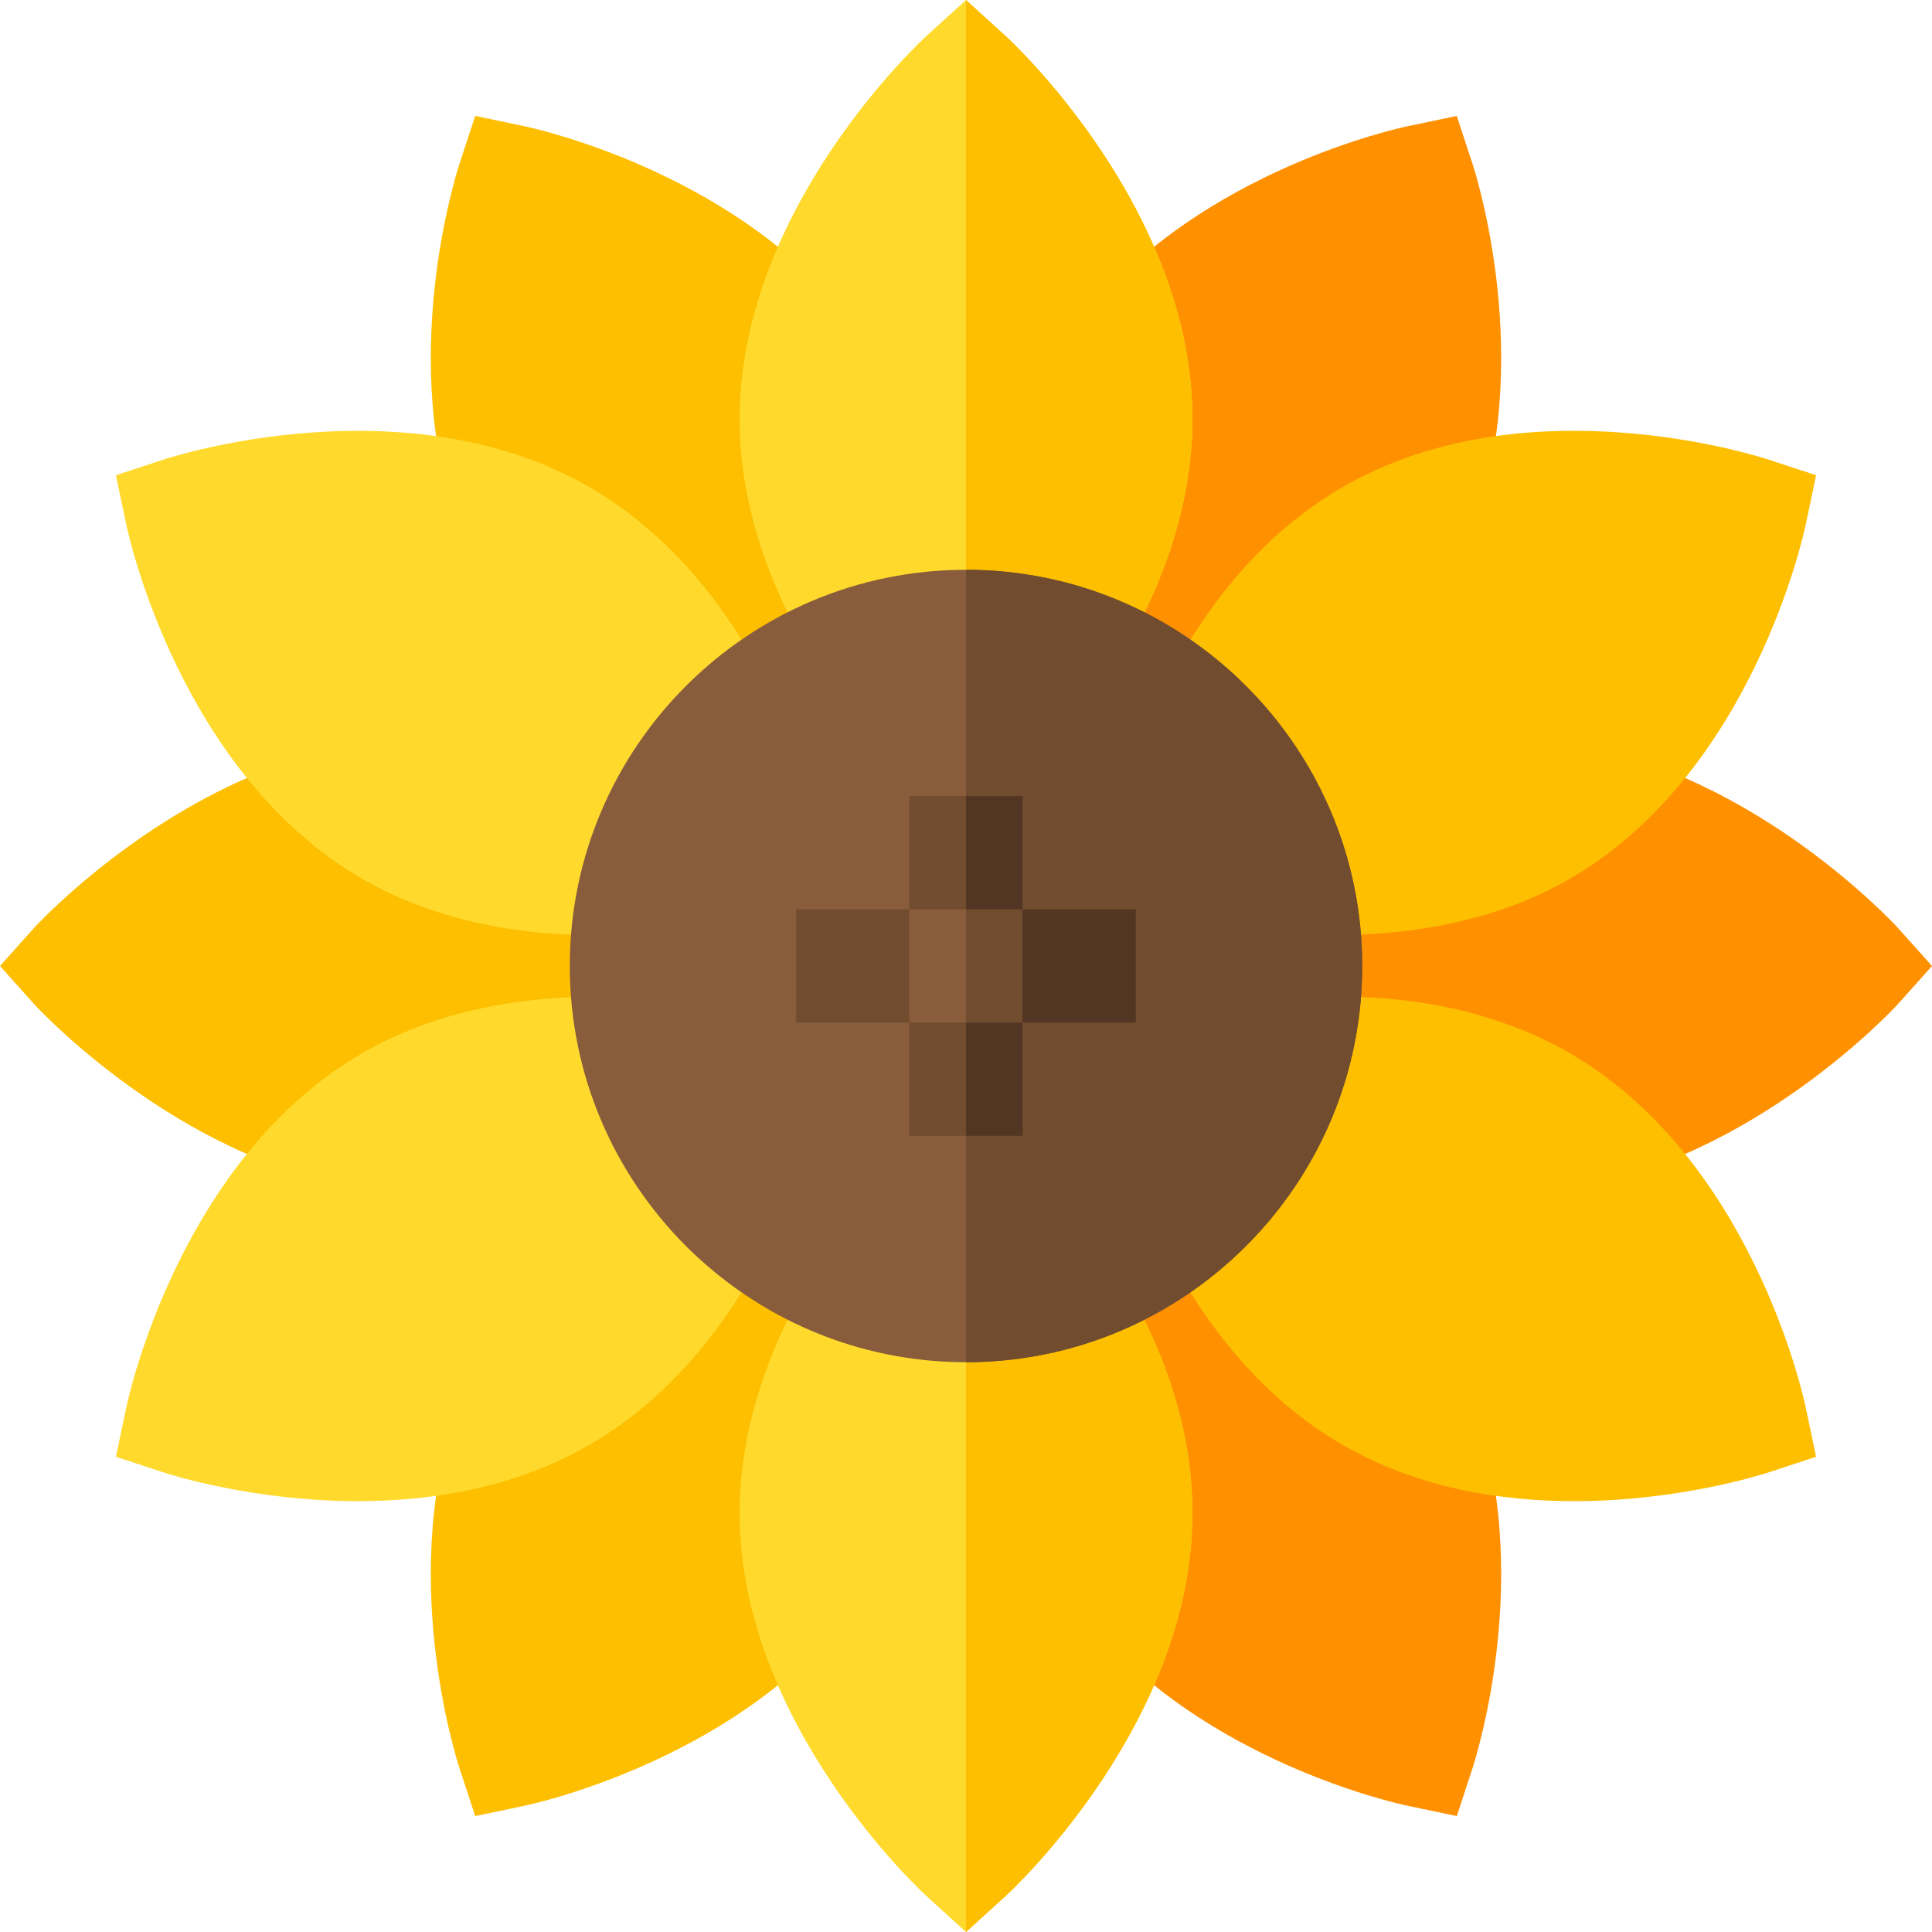
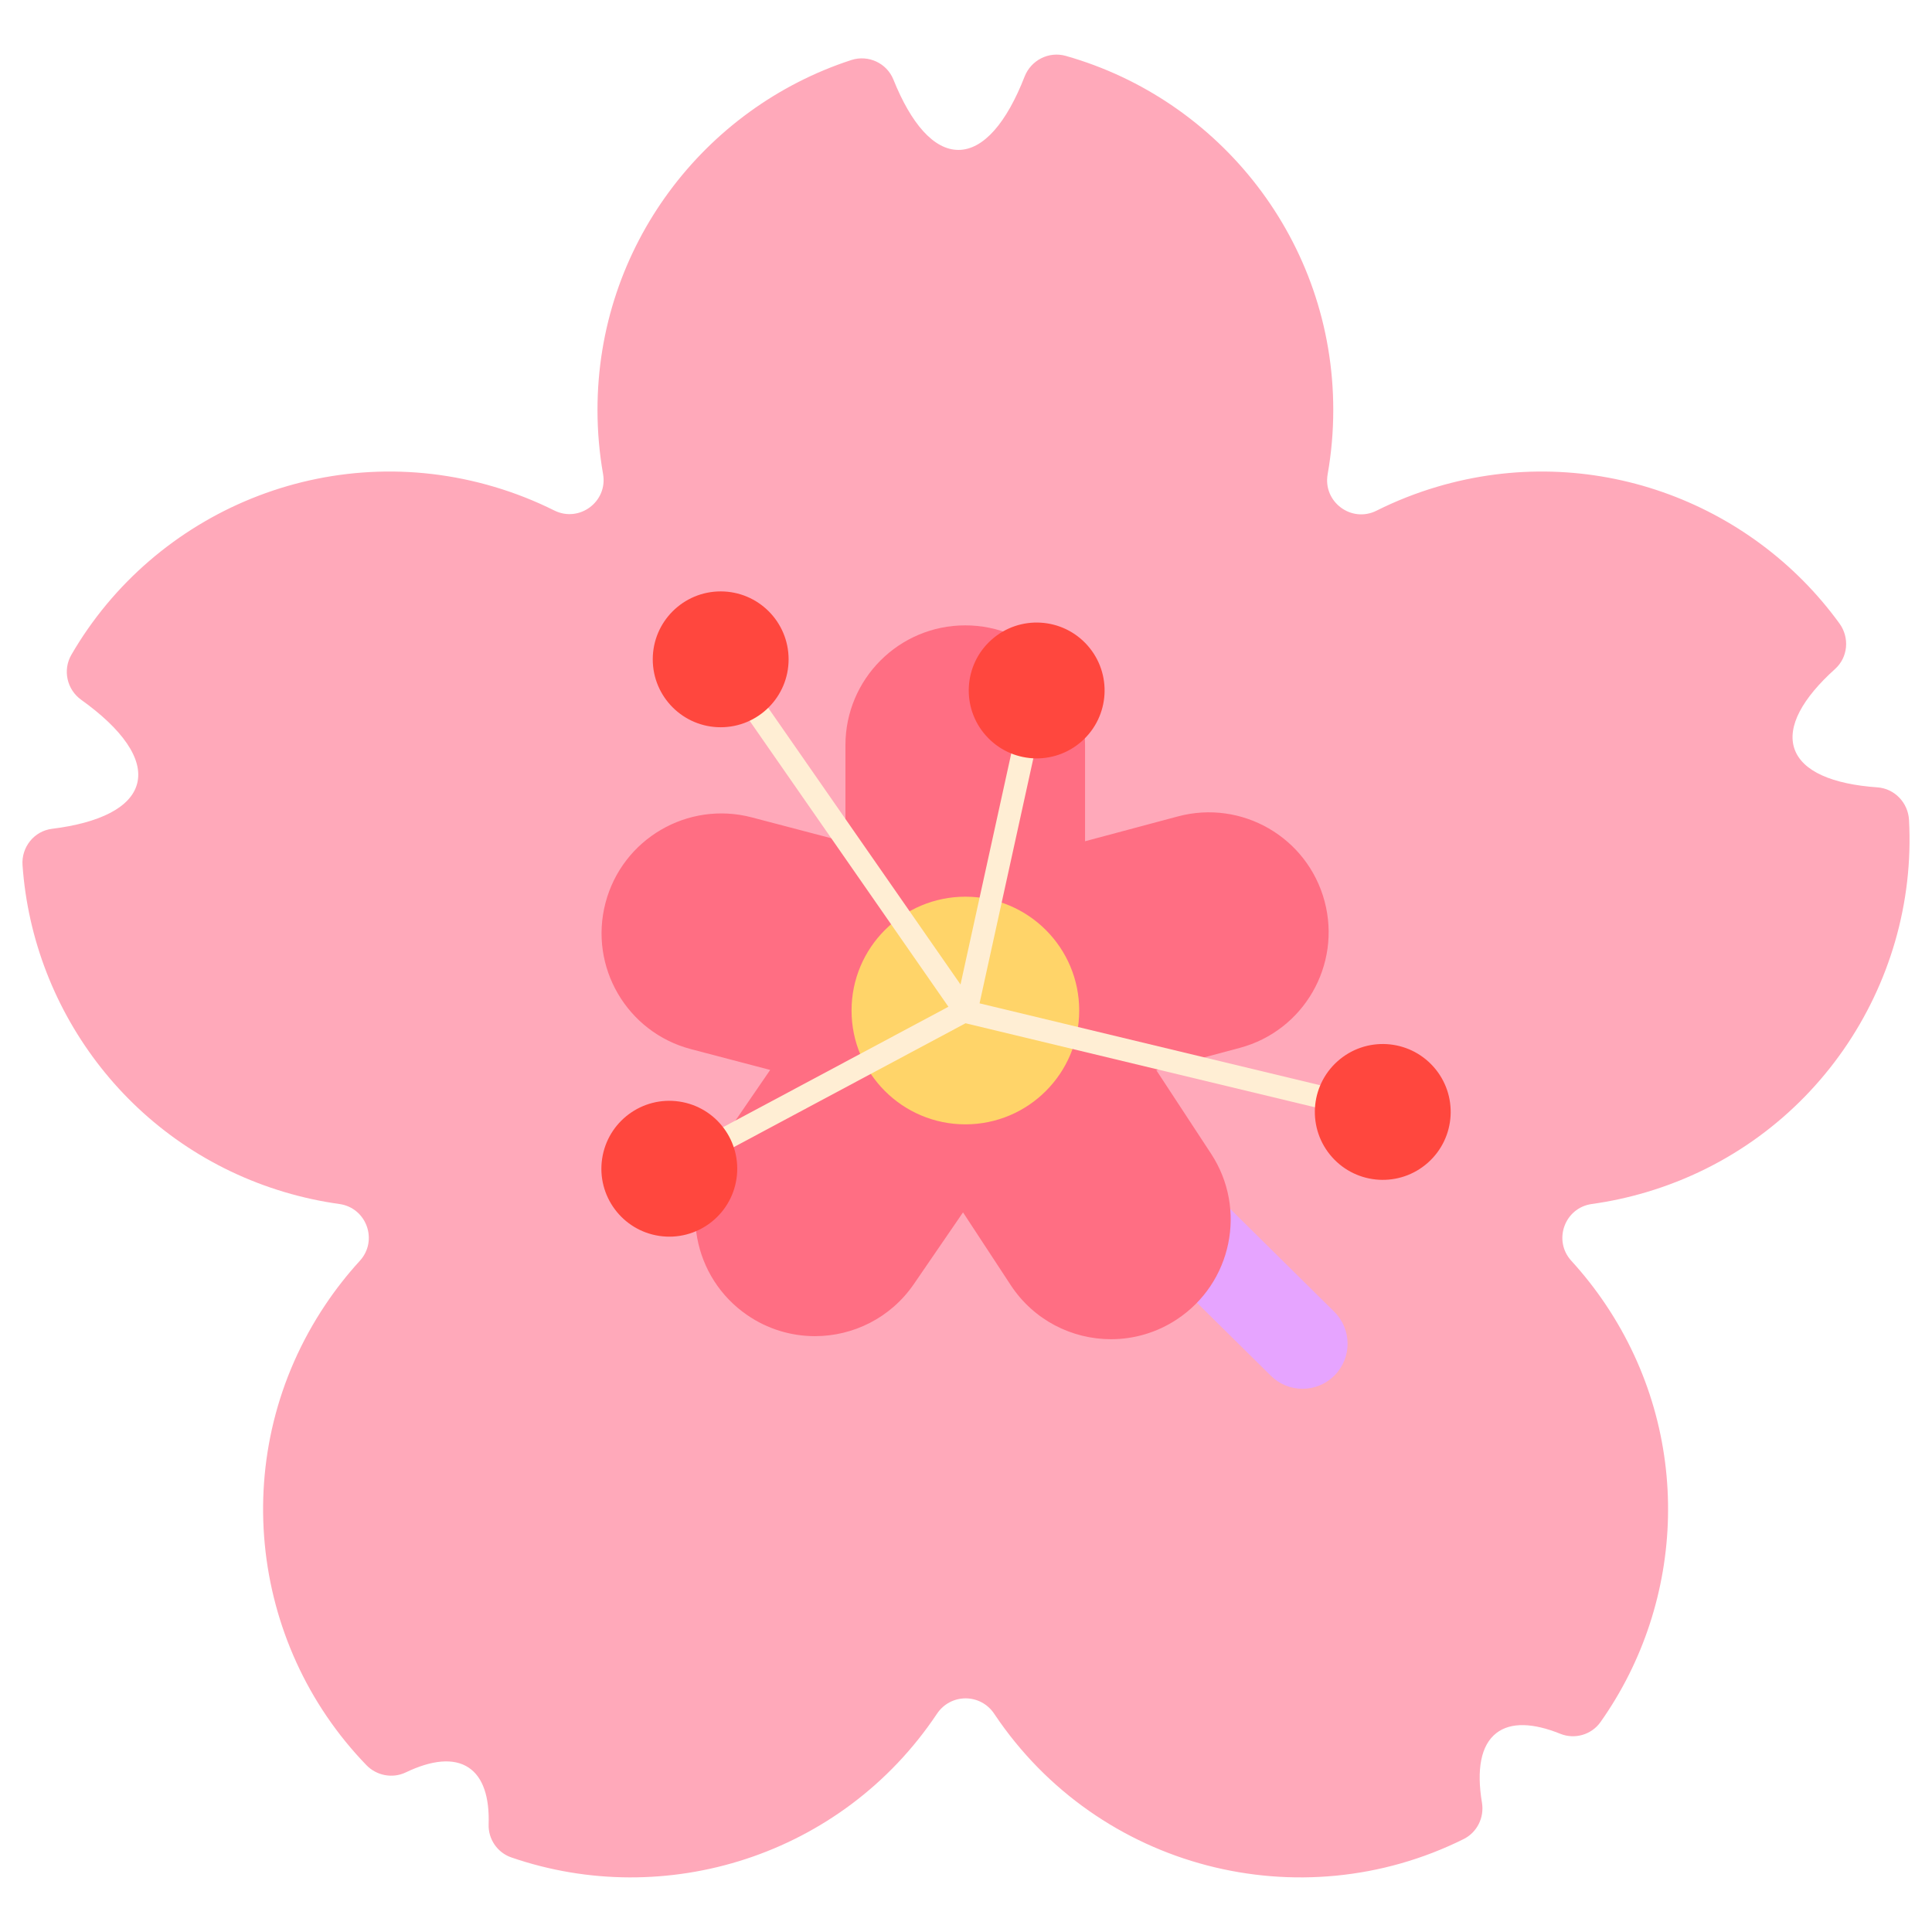
- <svg xmlns="http://www.w3.org/2000/svg" viewBox="0 0 512 512">
-   <defs />
-   <path fill="#fdbf00" d="M122.099 370.536c-17.271 45.322-1.055 95.859-.352 97.983l4.189 12.759 13.14-2.754c2.197-.454 54.067-11.689 84.683-49.307l13.11-134.209-114.77 75.528zM94.984 197.318c-47.871 7.705-84.54 47.007-86.034 48.677L0 256l8.95 10.005c1.494 1.67 38.163 40.972 86.034 48.677L192.88 256l-97.896-58.682zM139.076 33.476l-13.14-2.754-4.189 12.759c-.703 2.124-16.919 52.661.352 97.983l84.785 45.483 16.875-104.165c-30.615-37.617-82.486-48.852-84.683-49.306z" />
-   <path fill="#ffda2d" d="M163.729 264.291c-25.62-.981-49.131 4.058-67.632 14.751-48.296 27.876-62.065 91.201-62.622 93.882l-2.754 13.14 12.759 4.189c1.538.498 23.613 7.573 51.387 7.573 19.321 0 41.411-3.428 61.23-14.868 18.794-10.854 34.468-28.11 46.655-51.343l-39.023-67.324zM156.098 129.042c-48.311-27.876-110.01-8.159-112.617-7.295l-12.759 4.189 2.754 13.14c.557 2.681 14.326 66.006 62.622 93.882 18.604 10.737 42.1 15.806 68.13 14.722l38.555-67.236c-12.188-23.277-27.877-40.548-46.685-51.402z" />
-   <path fill="#ff9100" d="M390.253 43.48l-4.189-12.759-13.14 2.754c-2.197.454-54.067 11.689-84.683 49.307l-13.11 134.209 114.771-75.527c17.27-45.322 1.054-95.86.351-97.984zM503.05 245.995c-1.494-1.67-38.163-40.972-86.034-48.677L319.12 256l97.896 58.682c47.871-7.705 84.54-47.007 86.034-48.677L512 256l-8.95-10.005zM389.901 370.536l-84.785-45.483-16.875 104.165c30.615 37.617 82.485 48.853 84.683 49.307l13.14 2.754 4.189-12.759c.703-2.124 16.919-52.662-.352-97.984z" />
-   <path fill="#fdbf00" d="M468.52 121.747c-2.622-.864-64.336-20.596-112.617 7.295-18.794 10.854-34.468 28.11-46.655 51.343l39.023 67.324c25.635.85 49.131-4.072 67.632-14.751 48.296-27.876 62.065-91.201 62.622-93.882l2.754-13.14-12.759-4.189zM478.524 372.924c-.557-2.681-14.326-66.006-62.622-93.882-18.618-10.752-42.246-15.996-68.13-14.722l-38.555 67.236c12.188 23.276 27.876 40.547 46.685 51.401 19.819 11.44 41.909 14.868 61.23 14.868 27.773 0 49.849-7.075 51.387-7.573l12.759-4.189-2.754-13.139z" />
-   <path fill="#ffda2d" d="M316 400.899C316 456.7 268.001 501.2 265.901 503L256 512l-9.901-9c-2.1-1.8-50.099-46.3-50.099-102.102 0-21.299 7.2-44.099 21-65.999l39-.3h38.699C308.8 356.8 316 379.3 316 400.899z" />
-   <path fill="#fdbf00" d="M294.699 334.6C308.8 356.8 316 379.3 316 400.899 316 456.7 268.001 501.2 265.901 503L256 512V334.6h38.699z" />
-   <path fill="#ffda2d" d="M316 111.099c0 23.101-8.401 47.999-24.6 71.4h-70.8c-16.199-23.401-24.6-48.3-24.6-71.4C196 55.3 243.999 10.8 246.099 9L256 0l9.901 9C268.001 10.8 316 55.3 316 111.099z" />
-   <path fill="#fdbf00" d="M291.4 182.5H256V0l9.901 9C268.001 10.8 316 55.3 316 111.1c0 23.1-8.401 47.999-24.6 71.4z" />
-   <path fill="#895d3c" d="M256 151c-57.9 0-105 47.1-105 105s47.1 105 105 105 105-47.1 105-105-47.1-105-105-105z" />
-   <path fill="#714c2f" d="M361 256c0 57.9-47.1 105-105 105V151c57.9 0 105 47.1 105 105z" />
-   <path fill="#714c2f" d="M241 211h30v30h-30zM241 271h30v30h-30zM211 241h30v30h-30z" />
-   <path fill="#523522" d="M271 241h30v30h-30zM256 211h15v30h-15zM256 271h15v30h-15z" />
+ <svg xmlns="http://www.w3.org/2000/svg" width="512px" height="512px" viewBox="0 0 512 512" aria-hidden="true" role="img" class="iconify iconify--fxemoji" preserveAspectRatio="xMidYMid meet">
+   <path fill="#FFA9BA" d="M475.539 198.425c-2.007-5.904 2.156-13.382 10.772-21.137c3.44-3.096 3.889-8.305 1.173-12.052c-23.598-32.546-65.977-48.31-106.704-36.215a98.05 98.05 0 0 0-15.991 6.314c-6.649 3.328-14.239-2.335-12.947-9.657a98.107 98.107 0 0 0 1.487-17.055c0-44.619-29.975-82.231-70.885-93.811c-4.513-1.278-9.22 1.134-10.923 5.505c-4.717 12.101-10.84 19.411-17.533 19.411c-6.551 0-12.555-7.003-17.229-18.646c-1.759-4.38-6.669-6.634-11.157-5.172c-39.044 12.724-67.261 49.421-67.261 92.712c0 5.798.506 11.479 1.477 16.999c1.287 7.316-6.293 12.972-12.94 9.655a98.092 98.092 0 0 0-15.875-6.256c-44.043-13.08-90.014 6.42-112.081 44.489c-2.354 4.061-1.204 9.225 2.614 11.957c10.812 7.738 16.524 15.646 14.802 22.215c-1.668 6.362-10.023 10.403-22.554 11.961c-4.744.59-8.148 4.863-7.814 9.632c2.756 39.384 29.443 74.763 69.52 86.665a98.146 98.146 0 0 0 14.438 3.133c7.222 1.004 10.349 9.68 5.427 15.06a98.192 98.192 0 0 0-9.121 11.623C60.18 384.635 65.817 435.47 97.11 467.788c2.702 2.791 6.921 3.594 10.425 1.916c6.878-3.293 12.693-3.915 16.675-1.261c3.835 2.556 5.515 7.852 5.283 15.043c-.126 3.906 2.315 7.475 6.009 8.749c40.818 14.073 87.547-.377 112.714-37.935l.089-.133c3.635-5.444 11.535-5.444 15.17 0l.089.133c27.591 41.174 81.096 54.579 124.316 33.073c3.576-1.779 5.512-5.718 4.853-9.657c-1.456-8.698-.316-15.255 3.848-18.455c3.829-2.943 9.743-2.684 16.913.211c3.832 1.547 8.269.265 10.656-3.109c22.675-32.05 24.554-76.051 1.397-110.607a98.192 98.192 0 0 0-9.121-11.623c-4.922-5.38-1.796-14.056 5.427-15.06a98.146 98.146 0 0 0 14.438-3.133c44.103-13.098 71.995-54.626 69.618-98.637c-.247-4.573-3.816-8.327-8.384-8.646c-11.864-.83-19.946-4.233-21.986-10.232zm-219.59 69.373l-.057.294l-.057-.294l.354-.392l-.24.392z" />
+   <path fill="#E6A4FF" d="M345.186 368.042a11.903 11.903 0 0 1-8.392-3.447l-89.351-88.306c-4.689-4.635-4.734-12.193-.1-16.883c4.635-4.69 12.193-4.733 16.883-.1l89.351 88.306c4.689 4.635 4.734 12.193.1 16.883a11.901 11.901 0 0 1-8.491 3.547z" />
+   <path fill="#FF6E83" d="M351.021 238.828c-4.531-16.939-21.934-26.999-38.874-22.468l-24.598 6.579v-25.463c0-17.534-14.215-31.749-31.749-31.749s-31.749 14.215-31.749 31.749v25.656l-24.814-6.517c-16.957-4.452-34.318 5.684-38.772 22.644c-4.454 16.959 5.684 34.318 22.643 38.772l20.995 5.514l-14.293 20.843c-9.917 14.461-6.233 34.223 8.229 44.139a31.598 31.598 0 0 0 17.927 5.568c10.116 0 20.059-4.824 26.212-13.797l13.032-19.005l12.636 19.27c6.096 9.296 16.235 14.342 26.579 14.342a31.598 31.598 0 0 0 17.38-5.203c14.663-9.615 18.755-29.297 9.14-43.96l-14.51-22.127l22.117-5.915c16.941-4.528 27-21.933 22.469-38.872z" />
+   <circle fill="#FFD469" cx="255.835" cy="267.798" r="30.165" />
+   <path fill="#FFEED4" d="M367.149 291.758l-107.558-25.862l18.068-82.27a3 3 0 0 0-2.286-3.574a2.995 2.995 0 0 0-3.573 2.287l-17.254 78.562l-61.095-87.885a3 3 0 0 0-4.927 3.425l62.815 90.358l-75.379 40.281a3 3 0 1 0 2.828 5.292l77.092-41.197l109.867 26.417a3.003 3.003 0 0 0 3.618-2.216a3 3 0 0 0-2.216-3.618z" />
+   <path fill="#FF473E" d="M208.987 174.728c0 9.941-8.059 18-18 18s-18-8.059-18-18s8.059-18 18-18s18 8.059 18 18zM378.416 308.12c7.425-6.61 8.087-17.987 1.477-25.413c-6.61-7.425-17.988-8.087-25.413-1.477c-7.425 6.61-8.087 17.987-1.477 25.413c6.61 7.425 17.987 8.087 25.413 1.477zm-90.225-137.087c-6.599-7.435-17.976-8.112-25.411-1.513c-7.435 6.599-8.112 17.976-1.513 25.411c6.599 7.435 17.976 8.112 25.411 1.513c7.435-6.599 8.112-17.976 1.513-25.411zM159.569 307.084c-1.459 9.833 5.33 18.988 15.163 20.447c9.833 1.459 18.988-5.329 20.447-15.163c1.459-9.833-5.33-18.988-15.163-20.447s-18.988 5.329-20.447 15.163z" />
</svg>
